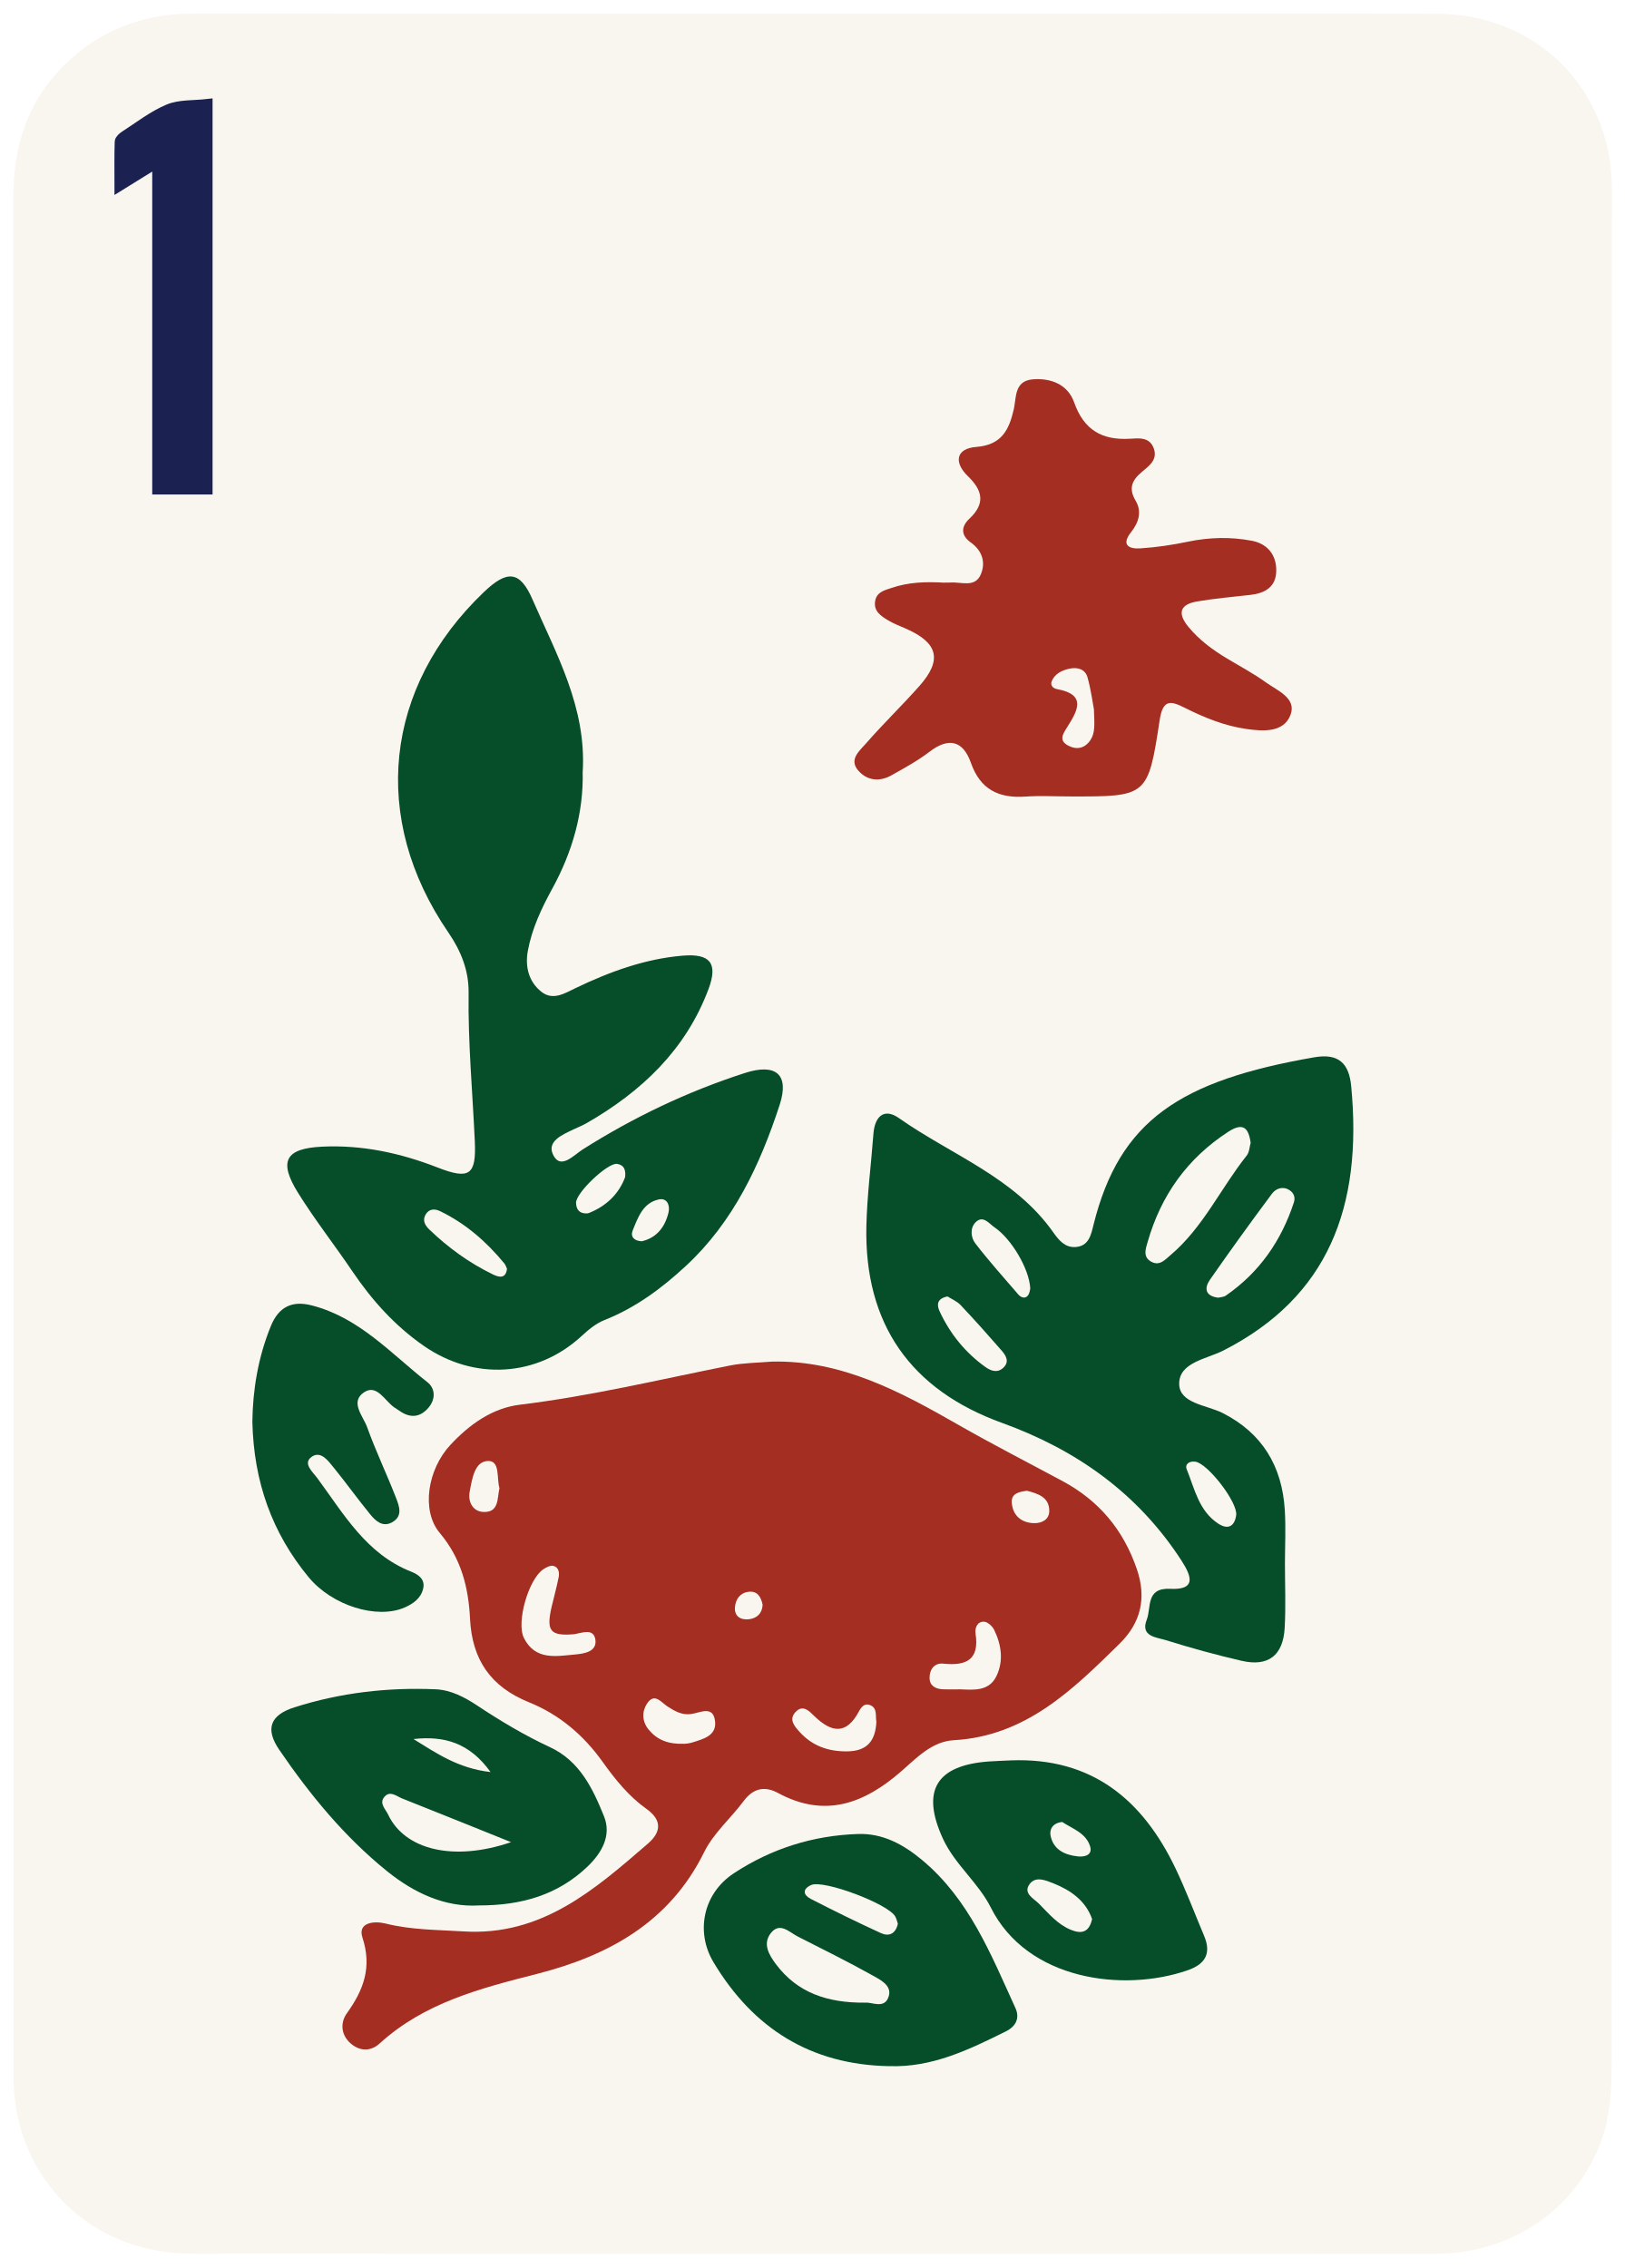
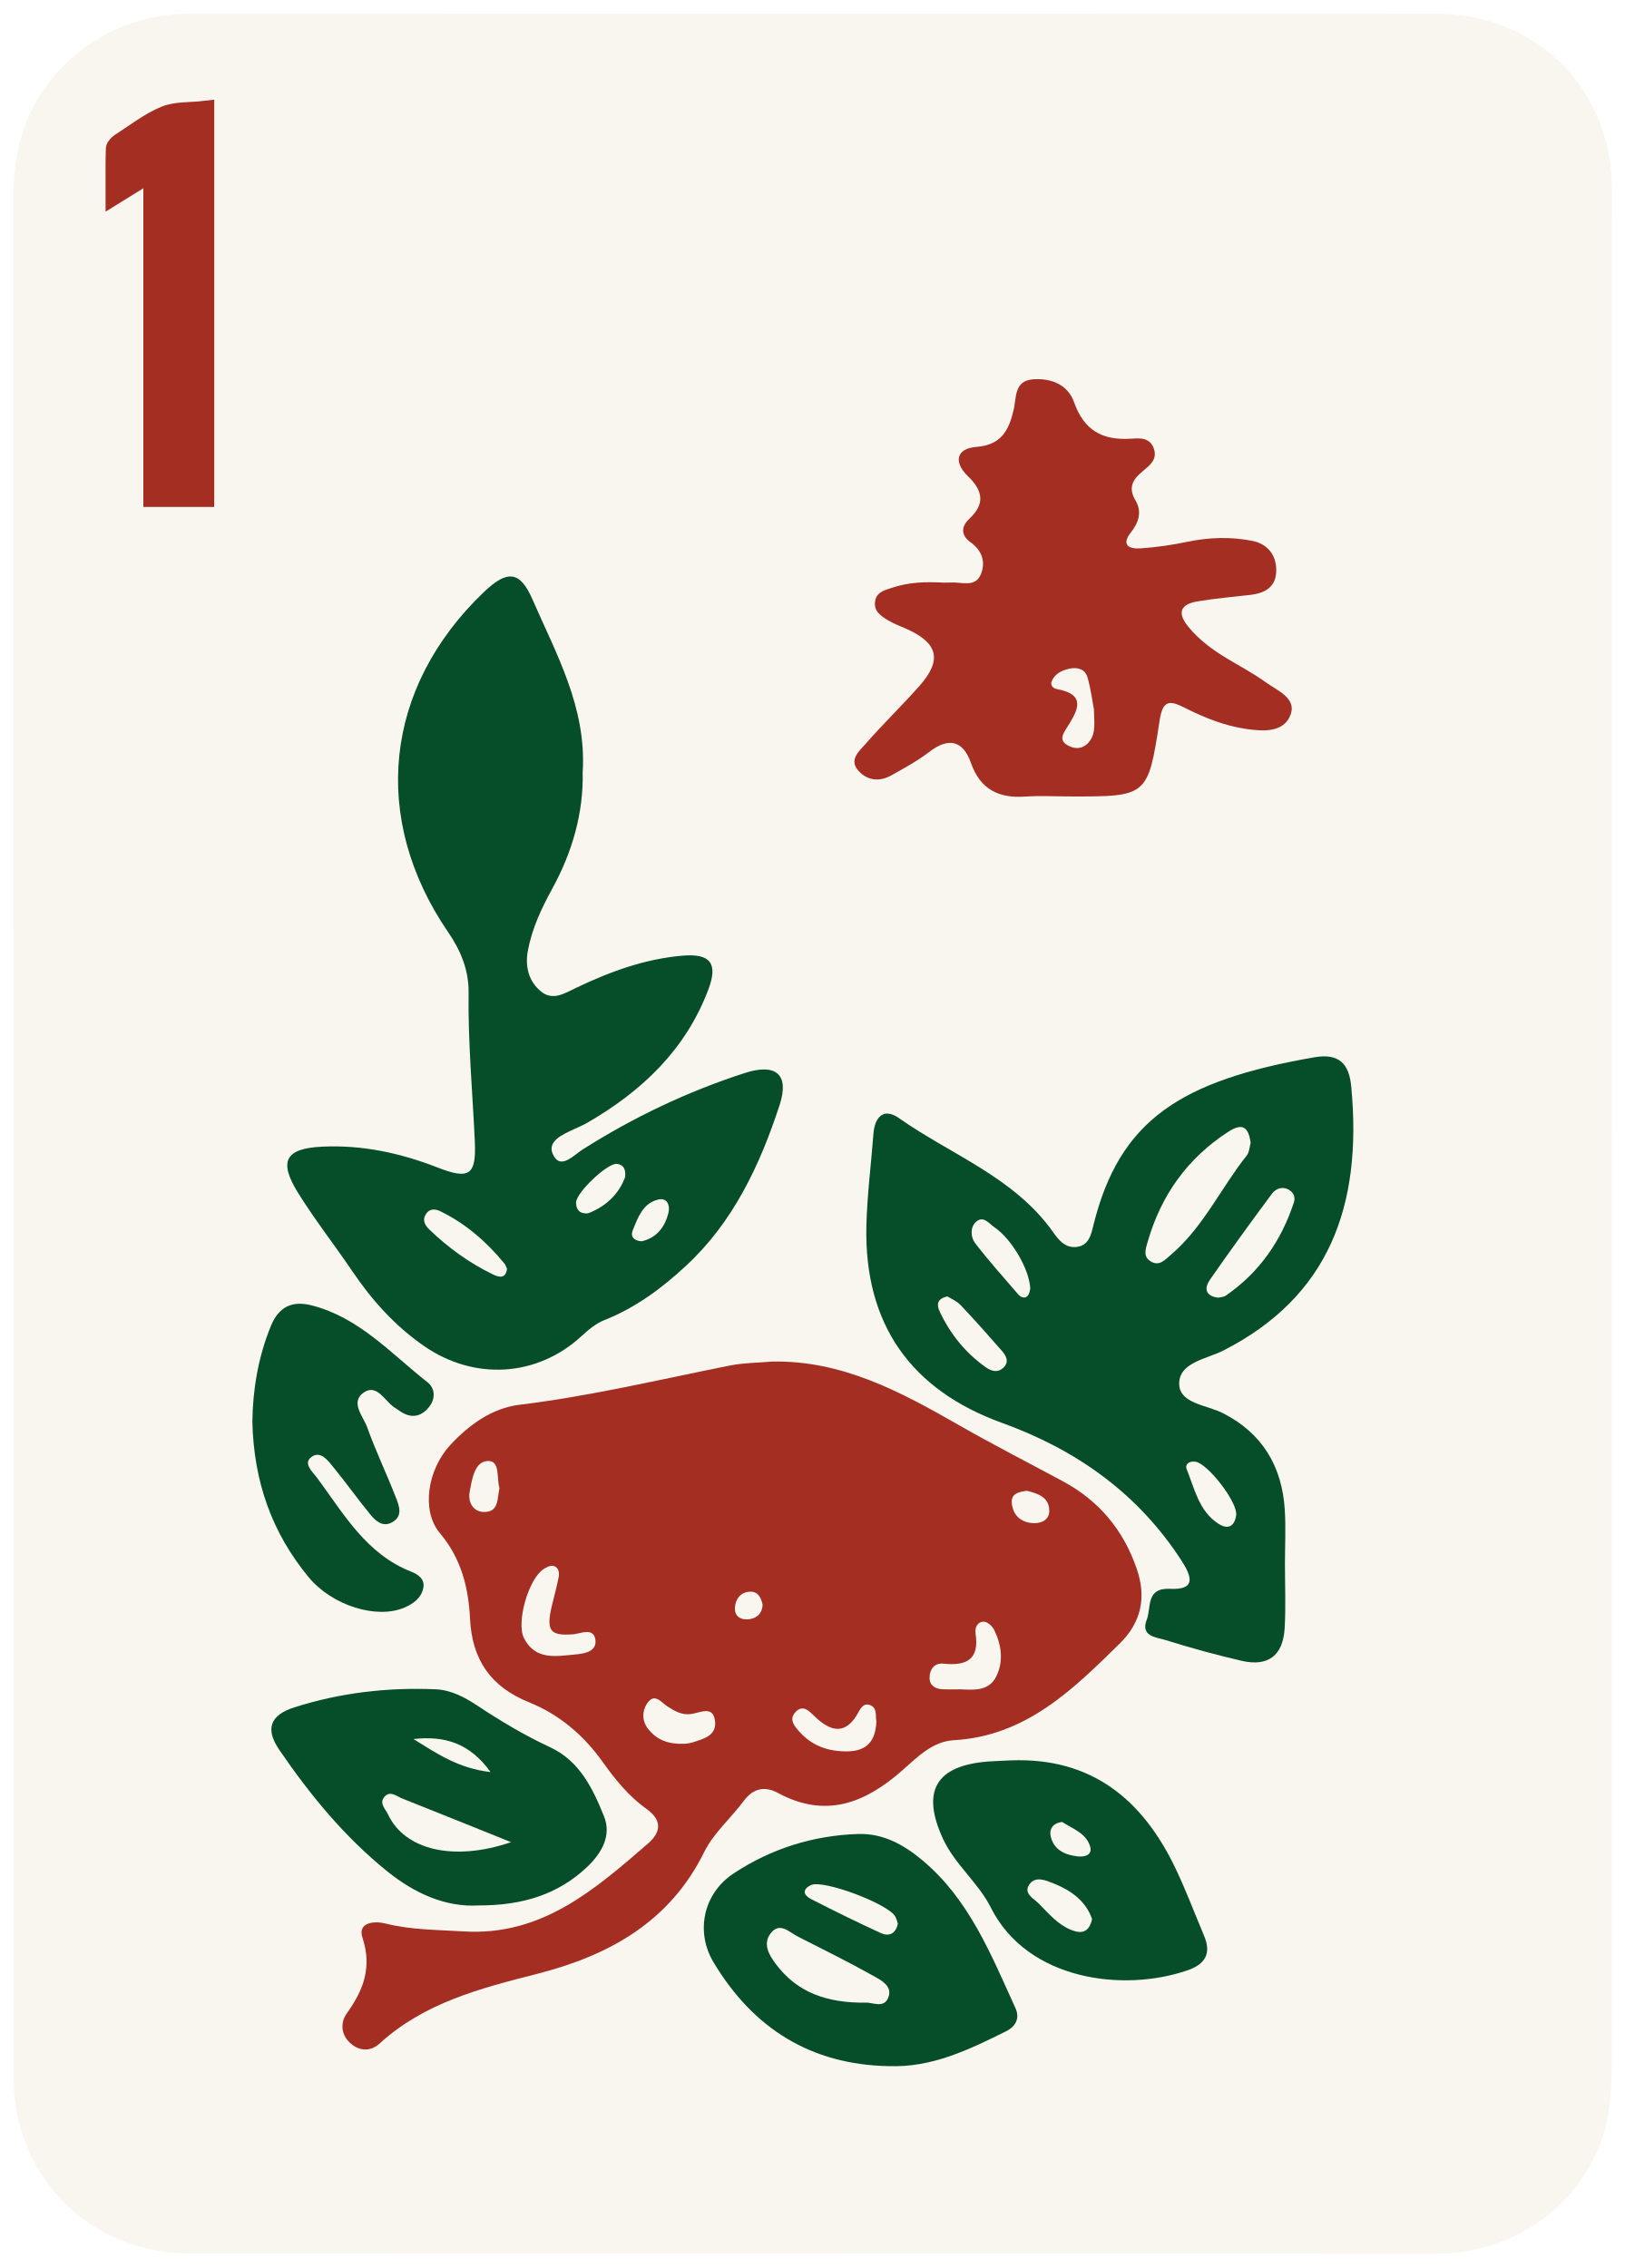
<svg xmlns="http://www.w3.org/2000/svg" id="Layer_1" data-name="Layer 1" viewBox="0 0 308.499 430.712" version="1.1" width="308.499" height="430.712">
  <defs id="defs1">
    <style id="style1">
      .cls-1 {
        fill: #F9F6F0;
      }

      .cls-2 {
        fill: #831618;
      }

      .cls-3 {
        fill: #064e29;
      }

      .cls-4 {
        fill: #1b2251;
      }
    </style>
  </defs>
  <g id="g2" transform="translate(-97.14996,-38.63989)" style="fill:none">
    <path d="m 405.64,305.39 c 0,-77.26 0.02,-154.52 0,-231.78 0,-10.23 -3.92,-18.78 -11.41,-25.72 -7.13,-6.62 -15.7,-9.27 -25.28,-9.25 -19.92,0.03 -39.84,0.03 -59.76,0.03 -58.61,0 -117.22,-0.02 -175.83,-0.03 -11.25,0 -20.56,4.3 -27.93,12.8 -6.22,7.16 -8.29,15.61 -8.28,24.93 0.08,59.07 0.04,118.14 0.04,177.2 0,49.28 -0.01,98.56 0,147.85 0,11.62 -0.06,23.25 0.17,34.87 0.17,8.15 3.5,15.14 8.97,21.14 8.01,8.79 18.14,11.81 29.79,11.79 72.42,-0.12 144.85,-0.03 217.27,-0.1 7.93,-0.01 15.93,0.83 23.79,-0.63 16.91,-3.15 28.43,-17.49 28.44,-35.31 0.03,-42.6 -0.01,-85.2 -0.01,-127.81 z m -2.41,-51.45 h -0.05 c 0,58.95 0,117.9 0,176.85 0,4.97 -0.29,9.89 -2.05,14.62 -4.77,12.86 -17.1,21.24 -31.42,21.24 -76.68,0 -153.37,-0.02 -230.04,-0.03 -2.54,0 -5.07,0.06 -7.6,-0.03 -18.05,-0.64 -31.62,-14.17 -32.34,-32.2 -0.03,-0.92 -0.02,-1.84 -0.02,-2.76 0,-118.48 0.02,-236.95 -0.03,-355.43 0,-9.66 2.6,-18.14 9.55,-25.07 6.91,-6.88 15.25,-9.94 24.95,-9.93 56.53,0.06 113.07,0.03 169.6,0.03 22.11,0 44.22,-0.09 66.32,0.03 16.42,0.09 29.42,10.83 32.51,26.54 0.83,4.21 0.62,8.48 0.62,12.74 0,57.8 0,115.6 0,173.4 z" id="path1" style="fill:none" />
    <path class="cls-1" d="m 403.23,253.94 h -0.05 c 0,58.95 0,117.9 0,176.85 0,4.97 -0.29,9.89 -2.05,14.62 -4.77,12.86 -17.1,21.24 -31.42,21.24 -76.68,0 -153.37,-0.02 -230.04,-0.03 -2.54,0 -5.07,0.06 -7.6,-0.03 -18.05,-0.64 -31.62,-14.17 -32.34,-32.2 -0.03,-0.92 -0.02,-1.84 -0.02,-2.76 0,-118.48 0.02,-236.95 -0.03,-355.43 0,-9.66 2.6,-18.14 9.55,-25.07 6.91,-6.88 15.25,-9.94 24.95,-9.93 56.53,0.06 113.07,0.03 169.6,0.03 22.11,0 44.22,-0.09 66.32,0.03 16.42,0.09 29.42,10.83 32.51,26.54 0.83,4.21 0.62,8.48 0.62,12.74 0,57.8 0,115.6 0,173.4 z" id="path2" />
  </g>
-   <path class="cls-4" d="M 29.907,92.905 V 30.787 c -2.477,1.538 -4.615,2.862 -7.171,4.445 0,-3.054 -0.045,-5.678 0.045,-8.302 0.011,-0.385 0.554,-0.848 0.973,-1.12 2.715,-1.742 5.305,-3.789 8.268,-5.033 2.115,-0.882 4.784,-0.679 7.341,-0.973 v 73.1 z" id="path3" style="stroke-width:2;stroke-dasharray:none;stroke:#1b2251;stroke-opacity:1" />
+   <path class="cls-4" d="M 29.222,94.274 V 32.157 c -2.477,1.538 -4.615,2.862 -7.171,4.445 0,-3.054 -0.045,-5.678 0.045,-8.302 0.011,-0.385 0.554,-0.848 0.973,-1.12 2.715,-1.742 5.305,-3.789 8.268,-5.033 2.115,-0.882 4.784,-0.679 7.341,-0.973 v 73.1 z" id="path3" style="fill:#a42e22;fill-opacity:1;stroke:#a42e22;stroke-width:4;stroke-dasharray:none;stroke-opacity:1" />
  <g id="g11" transform="translate(-97.14996,-38.63989)">
    <path class="cls-2" d="m 243.69,297.22 c 13.31,-0.31 24.52,5.76 35.5,12.04 6.5,3.72 13.14,7.11 19.72,10.65 6.92,3.72 11.54,9.24 14.1,16.69 1.9,5.53 0.76,10.22 -3.24,14.16 -8.92,8.77 -17.82,17.58 -31.51,18.36 -4.12,0.23 -7.03,3.33 -9.96,5.89 -7.01,6.13 -14.49,8.97 -23.42,4.13 -2.51,-1.36 -4.7,-0.92 -6.52,1.53 -2.44,3.28 -5.73,6.1 -7.49,9.68 -6.58,13.37 -18.2,19.68 -31.72,23.14 -10.78,2.75 -21.41,5.47 -29.92,13.23 -1.62,1.48 -3.64,1.52 -5.38,0.08 -1.97,-1.62 -2.13,-4.01 -0.85,-5.8 3.18,-4.44 4.83,-8.75 2.97,-14.41 -0.94,-2.85 2.18,-3.2 4.37,-2.66 4.89,1.23 9.86,1.19 14.84,1.5 14.83,0.92 24.9,-7.94 35.03,-16.7 2.39,-2.07 2.79,-4.37 -0.3,-6.56 -3.36,-2.39 -5.95,-5.6 -8.34,-8.95 -3.6,-5.06 -8.24,-8.99 -13.94,-11.29 -7.32,-2.95 -10.84,-8.1 -11.23,-15.88 -0.29,-5.92 -1.66,-11.43 -5.73,-16.27 -3.6,-4.27 -2.32,-12.1 1.99,-16.73 3.6,-3.87 7.93,-7 13.18,-7.64 13.47,-1.64 26.62,-4.8 39.88,-7.44 2.6,-0.52 5.31,-0.52 7.97,-0.75 z m -37.5,51.77 c -4.54,0.38 -5.35,-0.58 -4.31,-5.14 0.44,-1.9 0.98,-3.78 1.35,-5.69 0.17,-0.88 0,-1.93 -1.04,-2.15 -0.55,-0.12 -1.31,0.28 -1.85,0.63 -2.85,1.9 -5.2,10.12 -3.7,13.08 2.18,4.31 6.16,3.44 9.8,3.11 1.69,-0.15 4.11,-0.54 3.76,-2.83 -0.34,-2.19 -2.49,-1.27 -4.01,-1.01 z m 73.17,10.46 c 2.67,0.12 5.59,0.43 7,-2.51 1.39,-2.89 0.94,-5.93 -0.42,-8.75 -0.34,-0.7 -1.23,-1.53 -1.91,-1.57 -1.32,-0.09 -1.8,1.21 -1.64,2.24 0.77,5 -1.76,6.17 -6.11,5.72 -1.69,-0.18 -2.63,1.08 -2.62,2.7 0,1.52 1.14,2.1 2.51,2.17 1.06,0.05 2.13,0.01 3.2,0.01 z m -15.8,6.15 c -0.22,-1.14 0.26,-2.64 -1.28,-3.18 -1.02,-0.36 -1.62,0.46 -2.05,1.26 -2.4,4.5 -5.24,3.97 -8.45,0.86 -0.96,-0.94 -2.18,-2.3 -3.6,-0.74 -1.28,1.41 -0.18,2.64 0.77,3.71 2.41,2.68 5.43,3.76 9.04,3.73 3.87,-0.03 5.41,-2.06 5.57,-5.64 z m -36.41,4.2 c 0.07,-0.01 0.79,-0.04 1.46,-0.25 2.04,-0.65 4.57,-1.25 4.33,-3.92 -0.3,-3.23 -2.83,-1.71 -4.58,-1.48 -1.75,0.24 -3.09,-0.56 -4.45,-1.43 -1.23,-0.79 -2.49,-2.73 -3.92,-0.52 -1.01,1.57 -0.91,3.44 0.38,4.97 1.59,1.89 3.67,2.75 6.78,2.63 z m -35.16,-48.55 c -0.57,-1.9 0.18,-5.24 -2.2,-5.16 -2.55,0.09 -3,3.46 -3.45,5.81 -0.37,1.92 0.56,3.77 2.57,3.87 3.03,0.15 2.63,-2.57 3.08,-4.52 z m 100.17,0.5 c -1.48,0.19 -3.05,0.49 -2.89,2.31 0.21,2.36 1.76,3.76 4.18,3.84 1.54,0.05 2.95,-0.7 2.94,-2.33 0,-2.61 -2.14,-3.28 -4.23,-3.82 z m -50.2,21.66 c -0.3,-1.49 -0.97,-2.7 -2.71,-2.47 -1.57,0.2 -2.41,1.42 -2.54,2.88 -0.16,1.79 1.1,2.51 2.65,2.33 1.47,-0.17 2.52,-1.07 2.6,-2.74 z" id="path4" style="fill:#a42e22;fill-opacity:1" />
    <path class="cls-3" d="m 207.79,185.17 c 0.19,7.76 -1.93,15.21 -5.76,22.21 -2.06,3.76 -3.89,7.64 -4.66,11.88 -0.53,2.93 0.15,5.79 2.57,7.72 2.21,1.75 4.45,0.29 6.5,-0.69 6.46,-3.1 13.13,-5.55 20.31,-6.16 5.23,-0.44 6.77,1.4 4.95,6.3 -4.3,11.54 -12.71,19.5 -23.17,25.51 -0.77,0.44 -1.61,0.77 -2.41,1.15 -2.25,1.07 -5.44,2.37 -3.77,5.17 1.42,2.38 3.78,-0.27 5.43,-1.32 9.67,-6.13 19.91,-11.01 30.81,-14.53 5.82,-1.88 8.52,0.2 6.6,6.07 -3.72,11.38 -8.78,22.21 -17.79,30.56 -4.57,4.24 -9.56,7.95 -15.47,10.29 -1.6,0.63 -3.05,1.84 -4.34,3.03 -8.47,7.82 -20.43,8.5 -29.97,1.87 -5.51,-3.83 -9.84,-8.66 -13.56,-14.16 -3.39,-5.01 -7.14,-9.79 -10.33,-14.92 -3.74,-6.02 -2.37,-8.42 4.6,-8.75 7.59,-0.36 14.83,1.2 21.89,3.95 6.06,2.37 7.38,1.46 7.09,-4.94 -0.43,-9.42 -1.31,-18.81 -1.18,-28.26 0.05,-4.16 -1.43,-7.91 -3.85,-11.43 -14.86,-21.67 -12.2,-46.54 6.76,-64.65 4.41,-4.21 6.84,-4.08 9.23,1.43 4.52,10.38 10.25,20.47 9.53,32.68 z m -14.37,94.41 c -0.17,-0.35 -0.27,-0.71 -0.48,-0.97 -3.4,-4.14 -7.36,-7.61 -12.22,-9.96 -1.03,-0.5 -2.11,-0.47 -2.76,0.66 -0.64,1.11 -0.1,2.04 0.71,2.82 3.59,3.46 7.58,6.35 12.07,8.53 1.15,0.56 2.45,0.88 2.68,-1.07 z m 22.44,-17.43 c 0.12,-1.34 -0.19,-2.27 -1.54,-2.48 -1.76,-0.26 -7.84,5.5 -7.79,7.4 0.04,1.22 0.6,2.01 1.93,2.01 0.18,0 0.36,-0.02 0.52,-0.08 3.3,-1.33 5.68,-3.59 6.88,-6.84 z m 3.15,12.22 c 2.84,-0.66 4.42,-2.71 5.08,-5.47 0.31,-1.32 -0.23,-2.83 -1.87,-2.47 -2.98,0.65 -3.92,3.4 -4.92,5.85 -0.49,1.21 0.23,2.02 1.72,2.09 z" id="path5" />
    <path class="cls-3" d="m 341.14,335.51 c 0,4.1 0.18,8.2 -0.05,12.29 -0.29,5.24 -3.13,7.41 -8.18,6.24 -4.85,-1.12 -9.66,-2.44 -14.41,-3.93 -1.77,-0.55 -4.87,-0.67 -3.59,-3.91 0.88,-2.26 -0.25,-6.06 4.45,-5.83 4.91,0.24 4.12,-2.29 2.16,-5.32 -8.27,-12.8 -19.97,-21.08 -34.1,-26.19 -17.37,-6.28 -26.16,-18.8 -25.76,-37.33 0.13,-5.86 0.9,-11.71 1.34,-17.57 0.25,-3.29 2.01,-4.98 4.85,-2.98 9.93,6.99 21.92,11.23 29.29,21.68 1.05,1.49 2.22,2.94 4.25,2.8 2.53,-0.17 2.94,-2.36 3.4,-4.22 4.94,-19.84 16.43,-27.38 41.92,-31.81 4.7,-0.82 6.6,1.23 7.01,5.47 2.21,23.02 -4.43,40.07 -24.22,50.19 -3.22,1.65 -8.46,2.26 -8.44,6.34 0.02,3.76 5.19,4.01 8.26,5.56 7.52,3.81 11.27,10.1 11.79,18.36 0.21,3.37 0.04,6.77 0.03,10.15 z m -6.51,-79.83 c -0.4,-2.96 -1.51,-3.88 -4.23,-2.12 -7.78,5.04 -12.78,12.06 -15.32,20.9 -0.39,1.35 -0.97,2.86 0.66,3.78 1.58,0.89 2.62,-0.35 3.69,-1.26 6.19,-5.24 9.51,-12.68 14.45,-18.89 0.51,-0.64 0.53,-1.66 0.75,-2.42 z m -6.18,29.4 c 0.45,-0.11 1.06,-0.11 1.46,-0.39 6.37,-4.39 10.54,-10.41 12.93,-17.71 0.31,-0.95 -0.02,-1.79 -0.82,-2.31 -1.28,-0.84 -2.6,-0.32 -3.34,0.66 -4.02,5.4 -7.96,10.85 -11.8,16.37 -1.09,1.58 -0.88,3.07 1.57,3.38 z m -51.4,-0.23 c -1.95,0.39 -2.08,1.54 -1.48,2.83 1.98,4.25 4.85,7.81 8.67,10.55 1.03,0.74 2.27,1.22 3.4,0.18 1.24,-1.14 0.55,-2.31 -0.28,-3.27 -2.55,-2.93 -5.14,-5.83 -7.81,-8.66 -0.7,-0.74 -1.74,-1.16 -2.49,-1.64 z m 15.73,-1.52 c -0.19,-3.74 -3.59,-9.44 -6.79,-11.61 -1.04,-0.71 -2.18,-2.39 -3.61,-0.94 -1.08,1.1 -0.87,2.9 -0.04,3.98 2.57,3.34 5.4,6.49 8.15,9.69 0.49,0.57 1.26,0.89 1.8,0.27 0.41,-0.47 0.45,-1.26 0.49,-1.39 z m 31.28,32.89 c -1.1,-0.14 -1.96,0.51 -1.58,1.43 1.51,3.72 2.31,7.95 6.03,10.36 1.8,1.17 3.07,0.52 3.37,-1.62 0.34,-2.44 -5.48,-9.95 -7.81,-10.17 z" id="path6" />
    <path class="cls-2" d="m 276.57,149.27 c 0,0 0.58,0.03 1.11,0 2.02,-0.15 4.62,1.03 5.71,-1.55 0.97,-2.31 0.26,-4.52 -1.94,-6.09 -1.87,-1.34 -1.82,-2.99 -0.23,-4.48 3.06,-2.87 2.55,-5.35 -0.31,-8.11 -2.63,-2.54 -2.3,-5.21 1.59,-5.52 4.81,-0.38 6.22,-3.14 7.15,-7.14 0.51,-2.19 0.04,-5.42 3.63,-5.7 3.54,-0.28 6.66,1.05 7.83,4.37 1.85,5.25 5.3,7.22 10.59,6.91 1.69,-0.1 3.75,-0.37 4.54,1.85 0.77,2.17 -0.92,3.31 -2.23,4.42 -1.89,1.58 -2.64,3.12 -1.22,5.5 1.22,2.05 0.6,4.12 -0.85,5.95 -1.95,2.45 -0.45,3.25 1.76,3.1 3.01,-0.2 6.02,-0.64 8.97,-1.26 4.08,-0.85 8.16,-0.96 12.2,-0.18 2.93,0.56 4.67,2.66 4.62,5.72 -0.04,3.08 -2.16,4.24 -4.94,4.56 -3.36,0.38 -6.74,0.67 -10.08,1.24 -3.16,0.54 -3.85,2.14 -1.69,4.79 2.07,2.53 4.63,4.4 7.39,6.06 2.44,1.47 4.98,2.81 7.28,4.47 2.19,1.58 5.92,3.01 4.77,6.16 -1.27,3.47 -5.22,3.2 -8.45,2.73 -4.09,-0.59 -7.9,-2.13 -11.58,-3.98 -2.71,-1.36 -4.22,-1.76 -4.84,2.32 -2.21,14.54 -2.38,14.51 -16.97,14.48 -2.85,0 -5.71,-0.17 -8.55,0.03 -5.05,0.34 -8.54,-1.35 -10.32,-6.41 -1.46,-4.15 -4.14,-4.95 -7.84,-2.12 -2.25,1.72 -4.77,3.1 -7.25,4.49 -2.29,1.29 -4.66,1.01 -6.33,-0.94 -1.78,-2.08 0.28,-3.72 1.45,-5.06 3.27,-3.75 6.87,-7.22 10.17,-10.94 4.41,-4.97 3.59,-8.22 -2.55,-10.92 -1.14,-0.5 -2.32,-0.94 -3.38,-1.58 -1.37,-0.83 -2.82,-1.75 -2.44,-3.73 0.33,-1.71 1.9,-2.01 3.21,-2.45 3.08,-1.04 6.28,-1.19 10,-0.96 z m 28.32,24.2 c -0.26,-1.34 -0.57,-3.8 -1.23,-6.17 -0.44,-1.59 -1.9,-2.01 -3.45,-1.67 -1.41,0.31 -2.72,0.92 -3.34,2.34 -0.34,0.78 0.2,1.39 0.96,1.53 5.81,1.05 3.86,4.21 1.94,7.27 -0.83,1.31 -1.61,2.52 0.24,3.48 1.61,0.84 3.14,0.5 4.18,-1.04 0.95,-1.4 0.78,-3.03 0.68,-5.74 z" id="path7" style="fill:#a42e22;fill-opacity:1" />
    <path class="cls-3" d="m 265.95,431.02 c -14.84,-0.28 -25.77,-7.15 -33.31,-19.72 -3.45,-5.75 -2.01,-13.05 3.84,-16.9 7.1,-4.68 15.06,-7.2 23.62,-7.47 4.71,-0.15 8.6,2 12.1,4.91 8.98,7.45 13.12,17.98 17.77,28.16 0.86,1.88 0.09,3.47 -1.81,4.41 -7.04,3.5 -14.1,6.92 -22.22,6.6 z m -4.52,-12.05 c 1.2,-0.21 3.76,1.37 4.5,-1.3 0.56,-2.01 -1.66,-3.08 -3.11,-3.89 -4.65,-2.6 -9.44,-4.96 -14.19,-7.38 -1.64,-0.84 -3.42,-2.84 -5.14,-0.61 -1.54,2 -0.35,4.06 0.98,5.84 4.09,5.47 9.8,7.39 16.95,7.33 z m 6.21,-14.99 c -0.14,-0.4 -0.24,-0.92 -0.49,-1.37 -1.29,-2.4 -13.62,-7.04 -15.97,-5.99 -1.75,0.79 -1.49,1.91 -0.07,2.64 4.4,2.26 8.83,4.44 13.33,6.5 1.47,0.67 2.78,0.17 3.2,-1.79 z" id="path8" />
    <path class="cls-3" d="m 188.04,400.5 c -6.24,0.36 -12.1,-2.23 -17.4,-6.51 -8.11,-6.55 -14.62,-14.5 -20.46,-23.04 -2.7,-3.95 -1.77,-6.59 2.86,-8.07 8.72,-2.78 17.71,-3.82 26.83,-3.43 2.88,0.12 5.5,1.5 7.87,3.07 4.45,2.95 9.01,5.68 13.86,7.93 5.63,2.62 8.11,7.85 10.23,13.09 1.48,3.65 -0.38,6.95 -3.11,9.57 -5.58,5.33 -12.4,7.4 -20.68,7.39 z m 6.15,-12.02 c -7.39,-2.97 -14.03,-5.66 -20.69,-8.3 -1.08,-0.43 -2.29,-1.57 -3.37,-0.29 -1.03,1.23 0.22,2.29 0.72,3.36 3.15,6.67 12.38,8.98 23.34,5.23 z M 175.66,368.9 c 4.22,2.59 8.4,5.56 14.64,6.27 -3.96,-5.52 -8.75,-6.93 -14.64,-6.27 z" id="path9" />
    <path class="cls-3" d="m 289.13,372.95 c 15.32,-0.58 25.01,7.45 31.26,20.57 1.98,4.16 3.61,8.49 5.4,12.75 1.41,3.34 0.24,5.37 -3.12,6.54 -12.2,4.23 -30.45,1.92 -37.38,-11.91 -2.38,-4.75 -6.84,-8.17 -9.1,-13.09 -4.16,-9.06 -1.32,-13.91 8.68,-14.65 1.42,-0.1 2.84,-0.14 4.26,-0.21 z m 15.39,30.13 c -1.21,-3.45 -4,-5.44 -7.35,-6.78 -1.45,-0.58 -3.31,-1.37 -4.45,0.06 -1.43,1.81 0.69,2.79 1.69,3.79 1.85,1.86 3.56,3.95 6.09,4.98 1.94,0.8 3.46,0.56 4.02,-2.06 z m -5.68,-18.43 c -1.78,0.19 -2.46,1.38 -2.2,2.63 0.55,2.63 2.66,3.62 5.12,3.9 1.36,0.16 2.88,-0.25 2.39,-1.88 -0.77,-2.56 -3.38,-3.38 -5.3,-4.65 z" id="path10" />
    <path class="cls-3" d="m 145.07,308.65 c 0.07,-5.94 1.06,-12.23 3.54,-18.25 1.46,-3.53 3.95,-4.81 7.67,-3.87 9.06,2.29 15.09,9.15 22.03,14.6 1.51,1.18 1.58,3.21 0.22,4.82 -1.45,1.73 -3.24,2.08 -5.22,0.82 -0.45,-0.29 -0.9,-0.58 -1.33,-0.88 -1.79,-1.26 -3.27,-4.43 -5.67,-2.86 -2.8,1.84 -0.2,4.54 0.56,6.66 1.62,4.51 3.71,8.86 5.45,13.33 0.62,1.6 1.41,3.56 -0.74,4.73 -1.79,0.97 -3.12,-0.28 -4.13,-1.52 -2.36,-2.88 -4.53,-5.92 -6.88,-8.81 -1.09,-1.35 -2.52,-3.39 -4.29,-2.08 -1.67,1.23 0.28,2.86 1.11,3.99 5.03,6.82 9.3,14.41 17.81,17.77 1.3,0.51 2.69,1.39 2.32,3.15 -0.4,1.9 -1.89,2.95 -3.57,3.68 -5.23,2.26 -13.72,-0.35 -18.19,-5.76 -6.94,-8.4 -10.43,-18.11 -10.69,-29.53 z" id="path11" />
  </g>
</svg>
